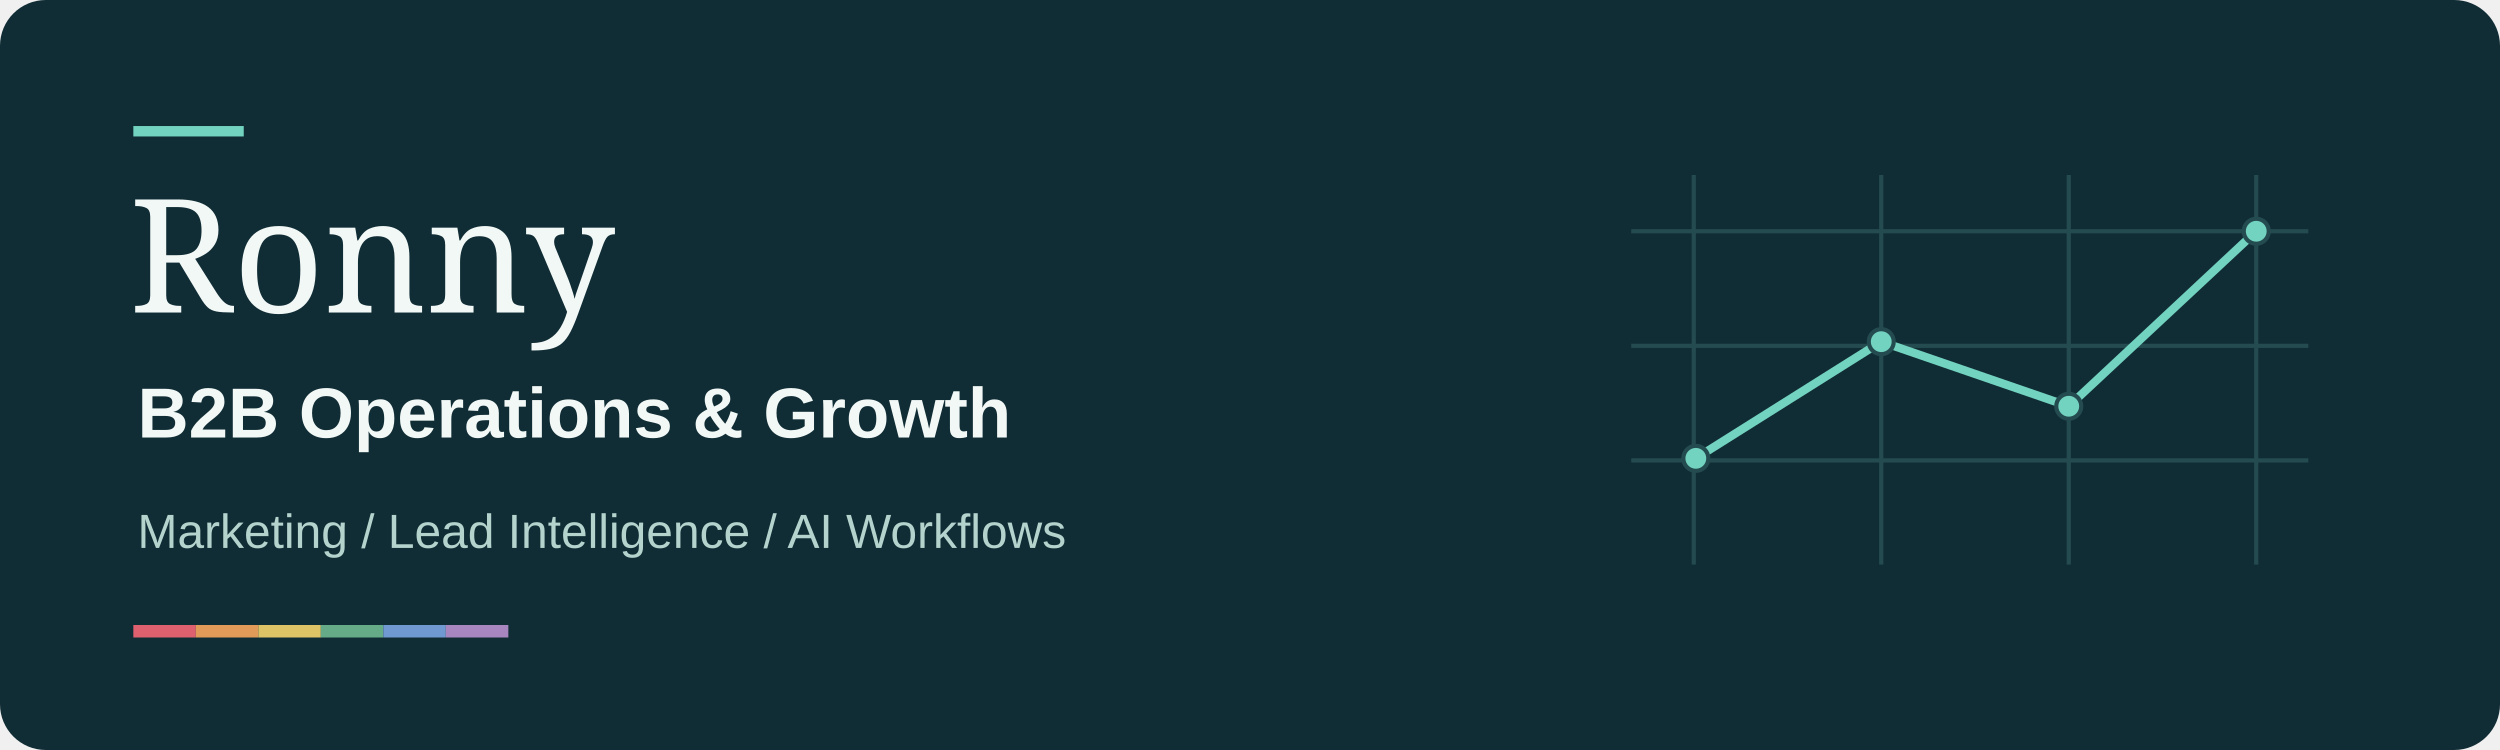
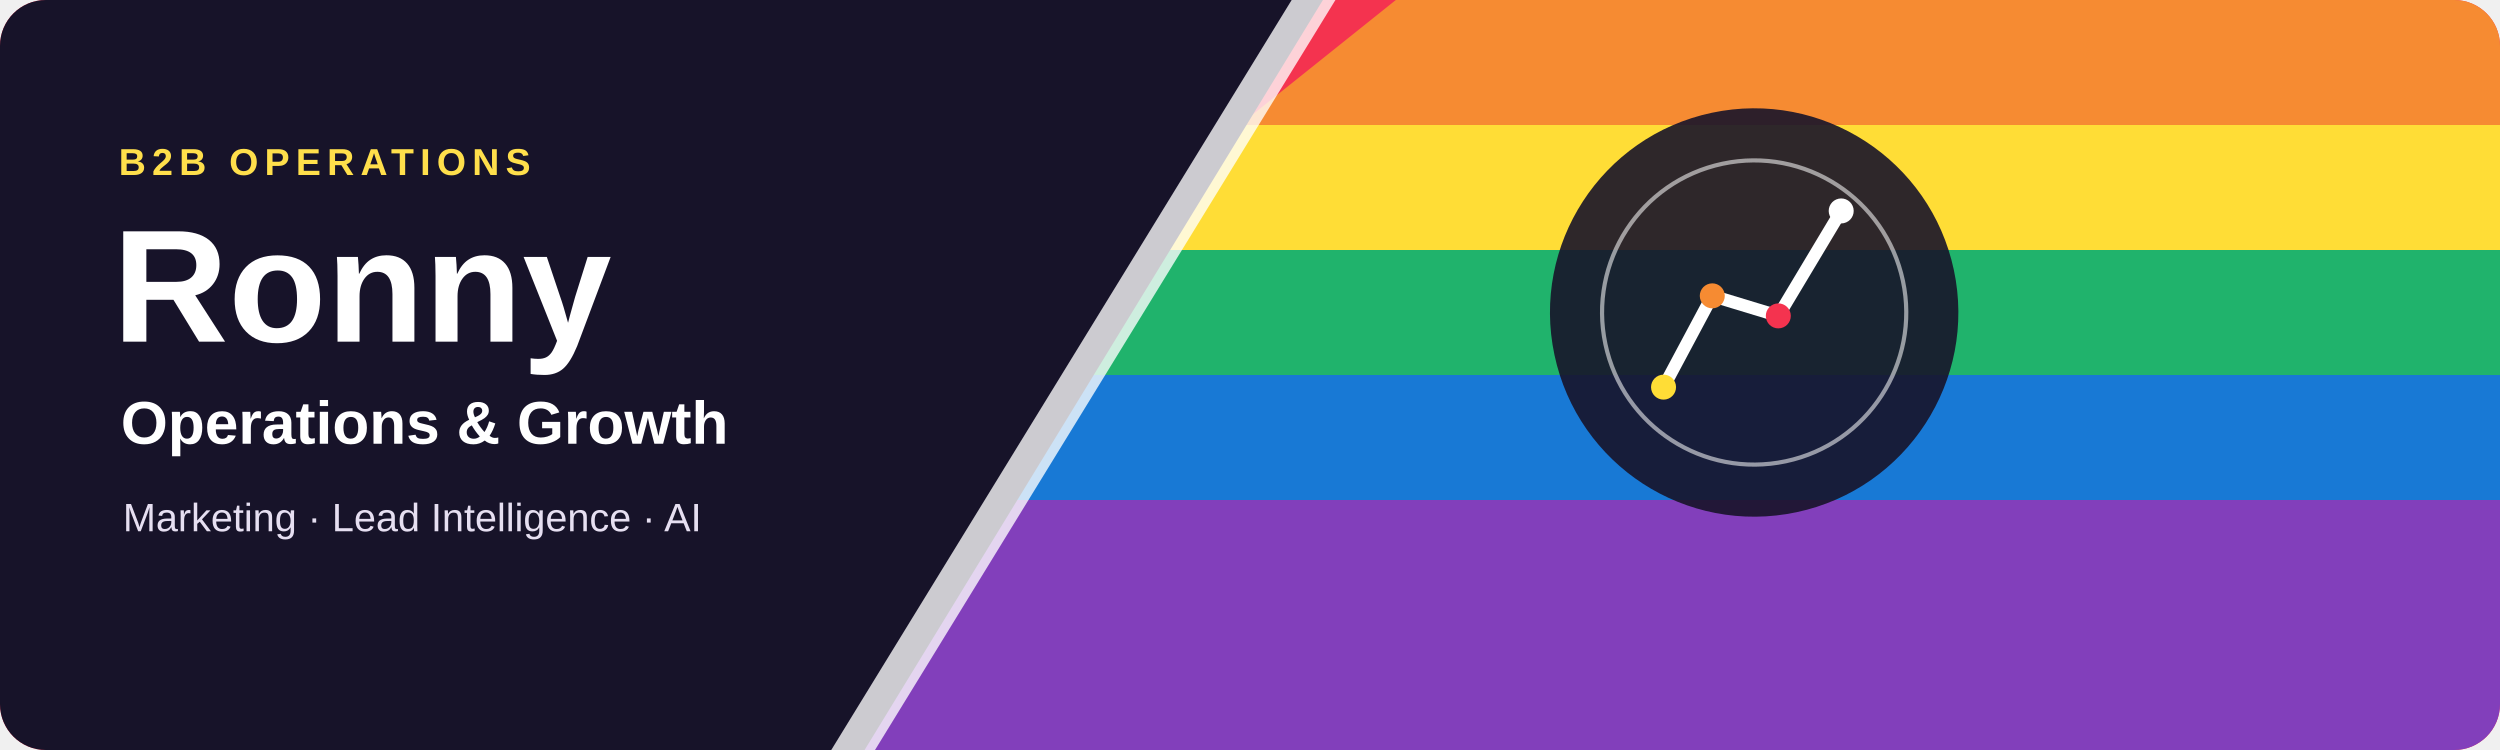
<svg xmlns="http://www.w3.org/2000/svg" width="1200" height="360" viewBox="0 0 1200 360" role="img" aria-labelledby="title desc">
-   <rect width="1200" height="360" rx="22" fill="#102c35" />
-   <path d="M64 63h53" stroke="#72d3c0" stroke-width="5" />
-   <text x="62" y="150" fill="#f1f8f6" font-family="Georgia,serif" font-size="76">Ronny</text>
-   <text x="66" y="210" fill="#f1f8f6" font-family="Arial,sans-serif" font-size="34" font-weight="700">B2B Operations &amp; Growth</text>
-   <text x="66" y="263" fill="#b5d3cd" font-family="Arial,sans-serif" font-size="23">Marketing  /  Lead Intelligence  /  AI Workflows</text>
-   <g fill="none" stroke="#244c50" stroke-width="2">
-     <path d="M813 84v187M903 84v187M993 84v187M1083 84v187M783 111h325M783 166h325M783 221h325" />
-     <path d="M814 220l89-56 90 31 90-84" stroke="#72d3c0" stroke-width="4" />
-     <circle cx="814" cy="220" r="6" fill="#72d3c0" />
-     <circle cx="903" cy="164" r="6" fill="#72d3c0" />
-     <circle cx="993" cy="195" r="6" fill="#72d3c0" />
-     <circle cx="1083" cy="111" r="6" fill="#72d3c0" />
-   </g>
-   <g>
-     <rect x="64" y="300" width="30" height="6" fill="#df6170" />
-     <rect x="94" y="300" width="30" height="6" fill="#e29a58" />
-     <rect x="124" y="300" width="30" height="6" fill="#dec366" />
-     <rect x="154" y="300" width="30" height="6" fill="#66ab87" />
-     <rect x="184" y="300" width="30" height="6" fill="#7099d2" />
-     <rect x="214" y="300" width="30" height="6" fill="#a786c0" />
+   <defs>
+     <clipPath id="frame">
+       <rect width="1200" height="360" rx="22" />
+     </clipPath>
+   </defs>
+   <g clip-path="url(#frame)">
+     <rect width="1200" height="360" fill="#f4334f" />
+     <path d="M670 0h530v60H595z" fill="#f68b32" />
+     <path d="M595 60h605v60H520z" fill="#ffdd36" />
+     <path d="M520 120h680v60H445z" fill="#20b36c" />
+     <path d="M445 180h755v60H370z" fill="#1879d5" />
+     <path d="M370 240h830v120H220z" fill="#823fbb" />
+     <path d="M0 0h635L415 360H0z" fill="#171329" />
+     <path d="M620 0h21L420 360h-21z" fill="#fff" opacity=".78" />
+     <g font-family="Arial,Helvetica,sans-serif">
+       <text x="57" y="84" fill="#ffdf4b" font-size="18" font-weight="700" letter-spacing="3">B2B OPERATIONS</text>
+       <text x="54" y="164" fill="#fff" font-size="77" font-weight="800">Ronny</text>
+       <text x="58" y="213" fill="#fff" font-size="29" font-weight="700">Operations &amp; Growth</text>
+       <text x="59" y="255" fill="#e6dff1" font-size="19">Marketing · Lead Intelligence · AI</text>
+     </g>
+     <g transform="translate(842 150) rotate(-12)">
+       <circle r="98" fill="#171329" opacity=".9" />
+       <circle r="73" fill="none" stroke="#fff" stroke-width="2" opacity=".55" />
+       <path d="M-50 26l32-38 29 16 40-43" fill="none" stroke="#fff" stroke-width="6" stroke-linecap="round" stroke-linejoin="round" />
+       <circle cx="-50" cy="26" r="6" fill="#ffdd36" />
+       <circle cx="-18" cy="-12" r="6" fill="#f68b32" />
+       <circle cx="11" cy="4" r="6" fill="#f4334f" />
+       <circle cx="51" cy="-39" r="6" fill="#fff" />
+     </g>
  </g>
</svg>
